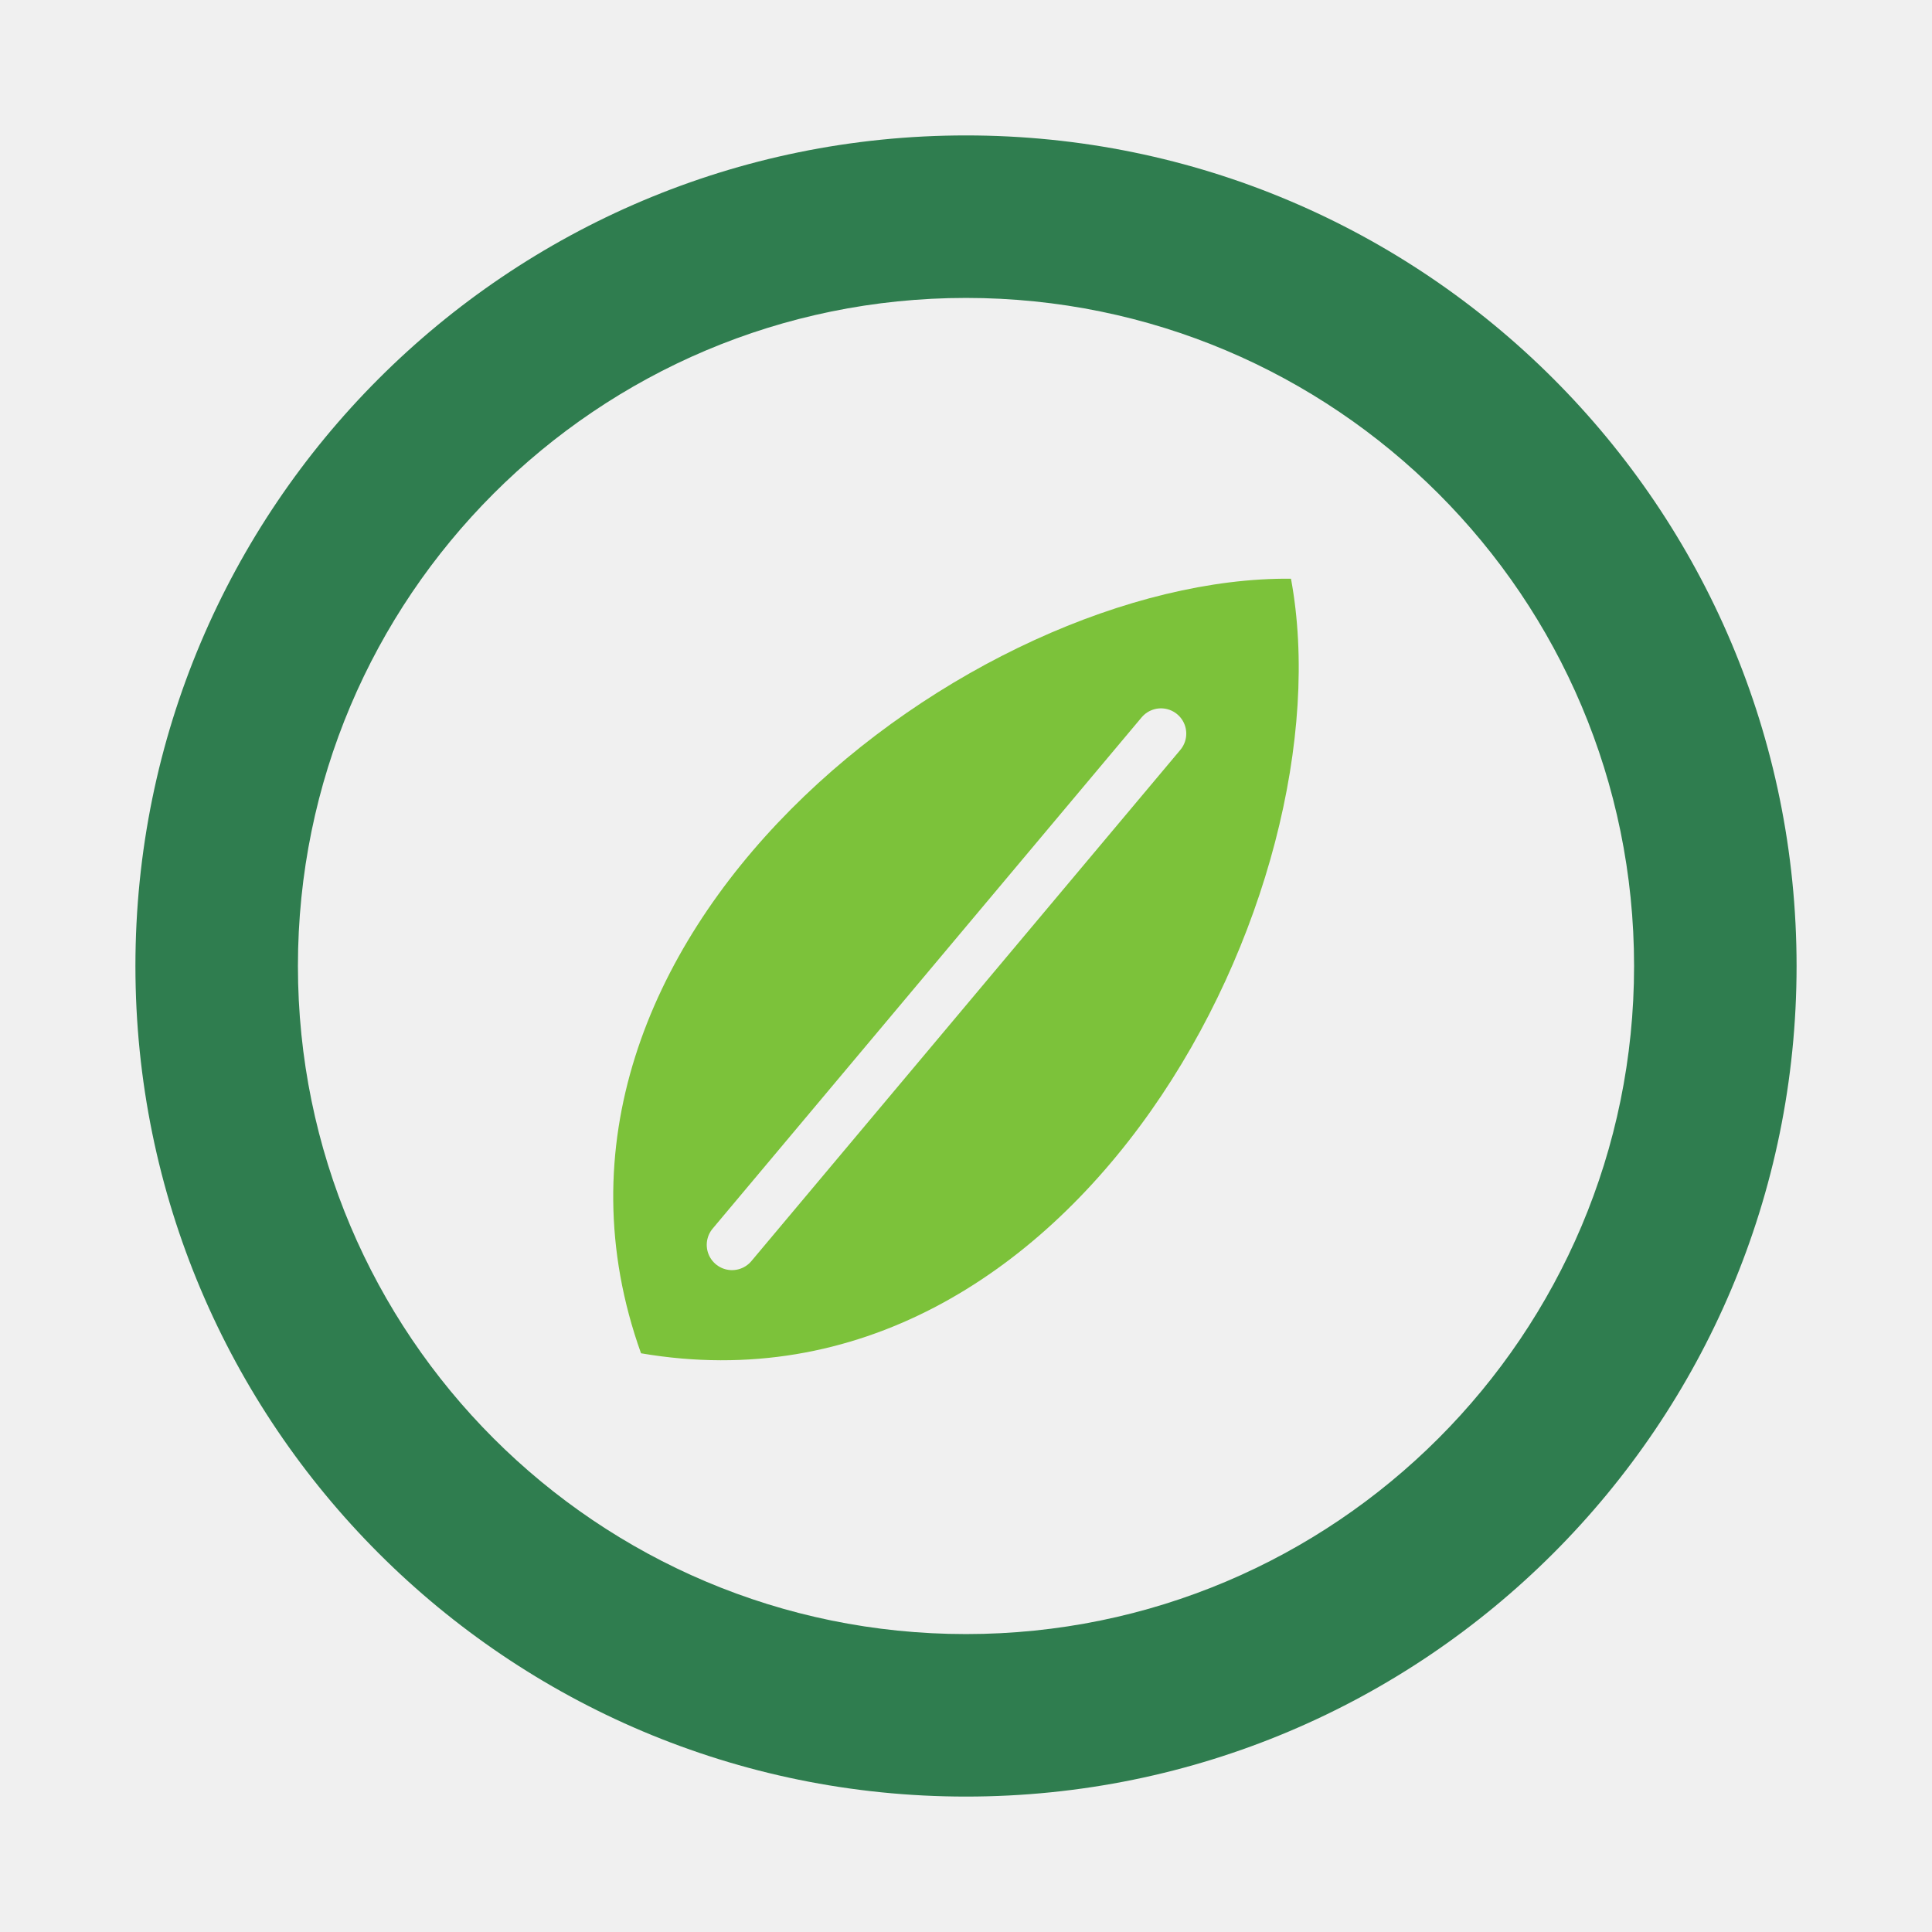
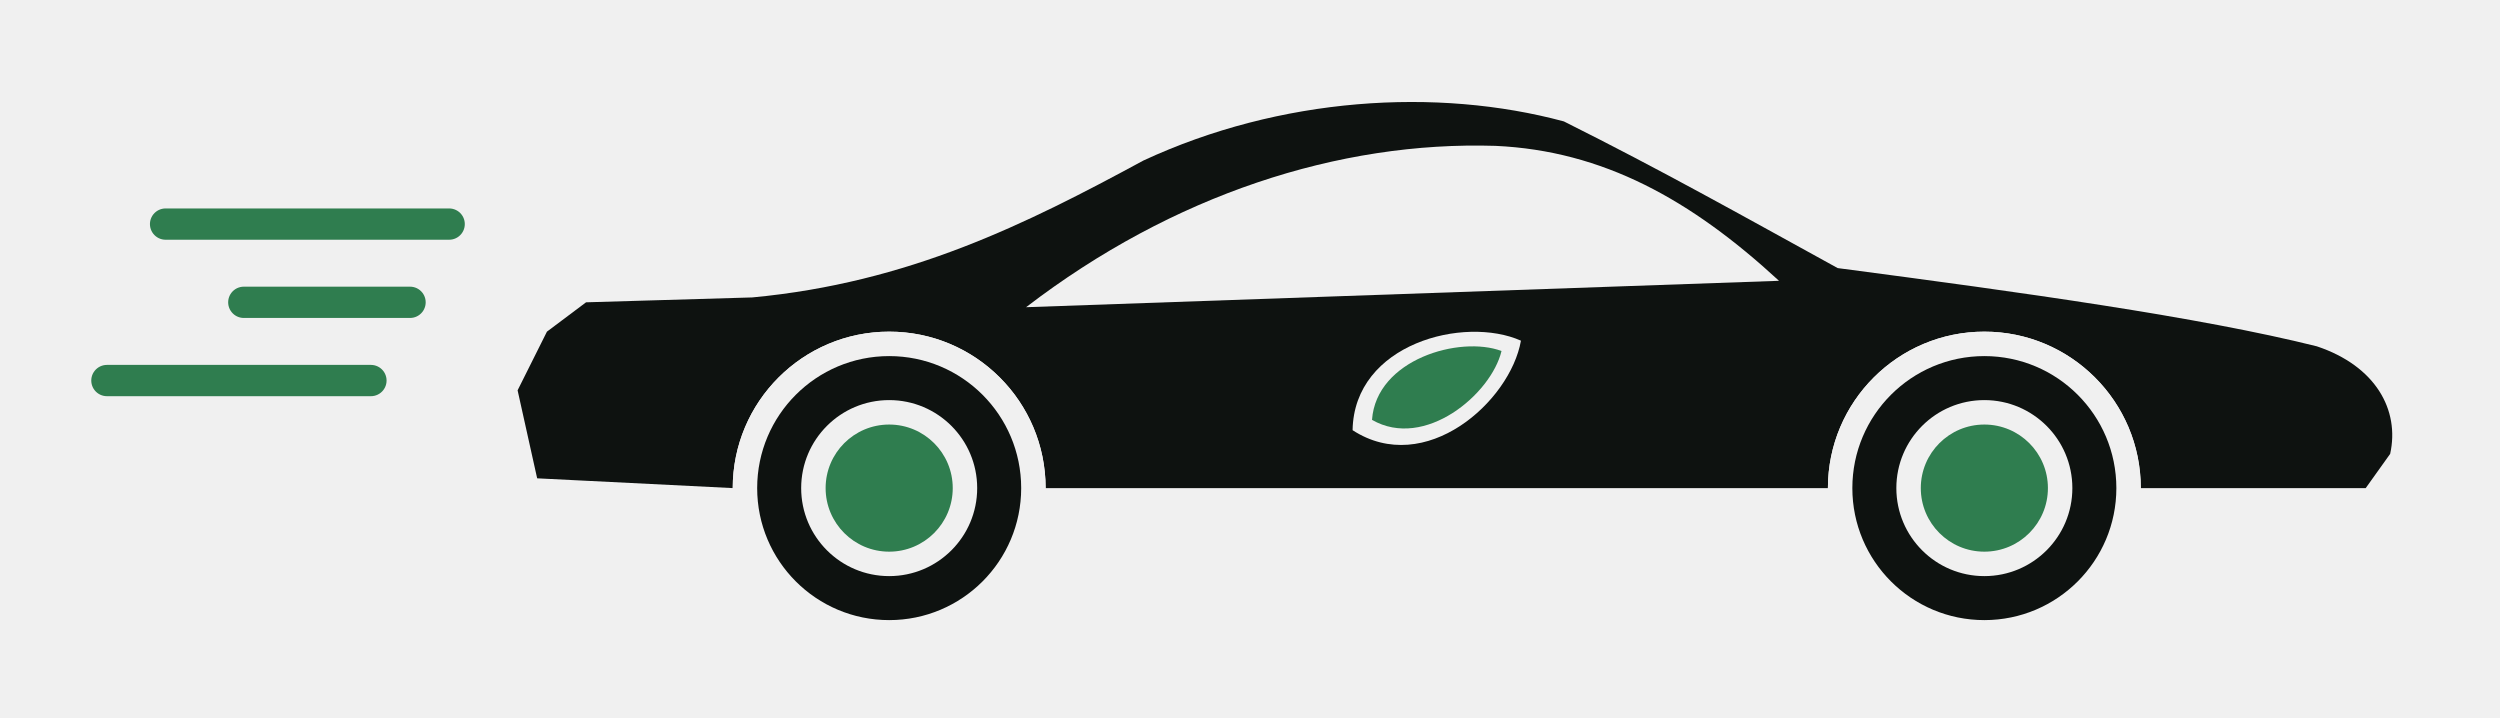
- <svg xmlns="http://www.w3.org/2000/svg" viewBox="0 0 342.4 342.4" width="342" height="342">
-   <g transform="translate(24 24) scale(3.2) translate(-4 -4)">
-     <mask id="m-m-light" maskUnits="userSpaceOnUse" x="0" y="0" width="100" height="100">
-       <rect width="100" height="100" fill="#fff" />
-       <path d="M0,20.16 L0,-16.80" transform="translate(50 50) rotate(40)" stroke="#000" stroke-width="2.8" stroke-linecap="round" />
+ <svg xmlns="http://www.w3.org/2000/svg" viewBox="0 0 767.0 219.5" width="767" height="220">
+   <g transform="translate(28 28) scale(3) translate(37.6 -6.5)">
+     <mask id="m-m-light" maskUnits="userSpaceOnUse" x="-30" y="0" width="240" height="70">
+       <rect x="-30" width="240" height="70" fill="#fff" />
+       <path d="M58,28.5 C73,17 90,11.5 106,12 C117,12.5 126,17.5 135,25.8 Z" fill="#000" />
+       <circle cx="44" cy="47" r="16" fill="#000" />
+       <circle cx="156" cy="47" r="16" fill="#000" />
+       <path transform="translate(100 36.5) rotate(62)" d="M0,9.75 C7.75,5.46 5.00,-5.85 0,-9.75 C-5.00,-5.85 -7.75,5.46 0,9.75Z" fill="#000" />
    </mask>
-     <path d="M4,50 a46,46 0 1,0 92,0 a46,46 0 1,0 -92,0ZM13,50 a37,37 0 1,0 74,0 a37,37 0 1,0 -74,0Z" fill-rule="evenodd" fill="#2F7D4F" />
-     <g mask="url(#m-m-light)">
-       <path d="M0,28.0 C21.08,15.68 13.60,-16.80 0,-28.0 C-13.60,-16.80 -21.08,15.68 0,28.0Z" transform="translate(50 50) rotate(40)" fill="#7CC23A" />
+     <path d="M8,46 L6,37 L9,31 L13,28 L30,27.5 C46,26 58,20 70,13.5 C84,7 100,6 113,9.5 C123,14.5 131,19 141,24.5 C160,27 178,29.5 190,32.5 C196,34.5 198.5,39 197.5,43.5 L195,47 L172,47 A16,16 0 0 0 140,47 L60,47 A16,16 0 0 0 28,47 Z" fill="#0E1210" mask="url(#m-m-light)" />
+     <g fill="#0E1210">
+       <path d="M30.5,47 a13.5,13.5 0 1,0 27.0,0 a13.5,13.5 0 1,0 -27.0,0ZM35,47 a9,9 0 1,0 18,0 a9,9 0 1,0 -18,0Z" fill-rule="evenodd" />
+       <path d="M142.5,47 a13.5,13.5 0 1,0 27.0,0 a13.5,13.5 0 1,0 -27.0,0ZM147,47 a9,9 0 1,0 18,0 a9,9 0 1,0 -18,0Z" fill-rule="evenodd" />
+     </g>
+     <g fill="#2F7D4F">
+       <circle cx="44" cy="47" r="6.5" />
+       <circle cx="156" cy="47" r="6.5" />
+       <path transform="translate(100 36.5) rotate(62)" d="M0,7.5 C5.27,4.20 3.40,-4.50 0,-7.5 C-3.40,-4.50 -5.27,4.20 0,7.5Z" />
+     </g>
+     <g stroke="#2F7D4F" stroke-width="3.2" stroke-linecap="round">
+       <path d="M-30,20 L-1,20" />
+       <path d="M-22,28 L-5,28" />
+       <path d="M-36,36 L-9,36" />
    </g>
  </g>
</svg>
